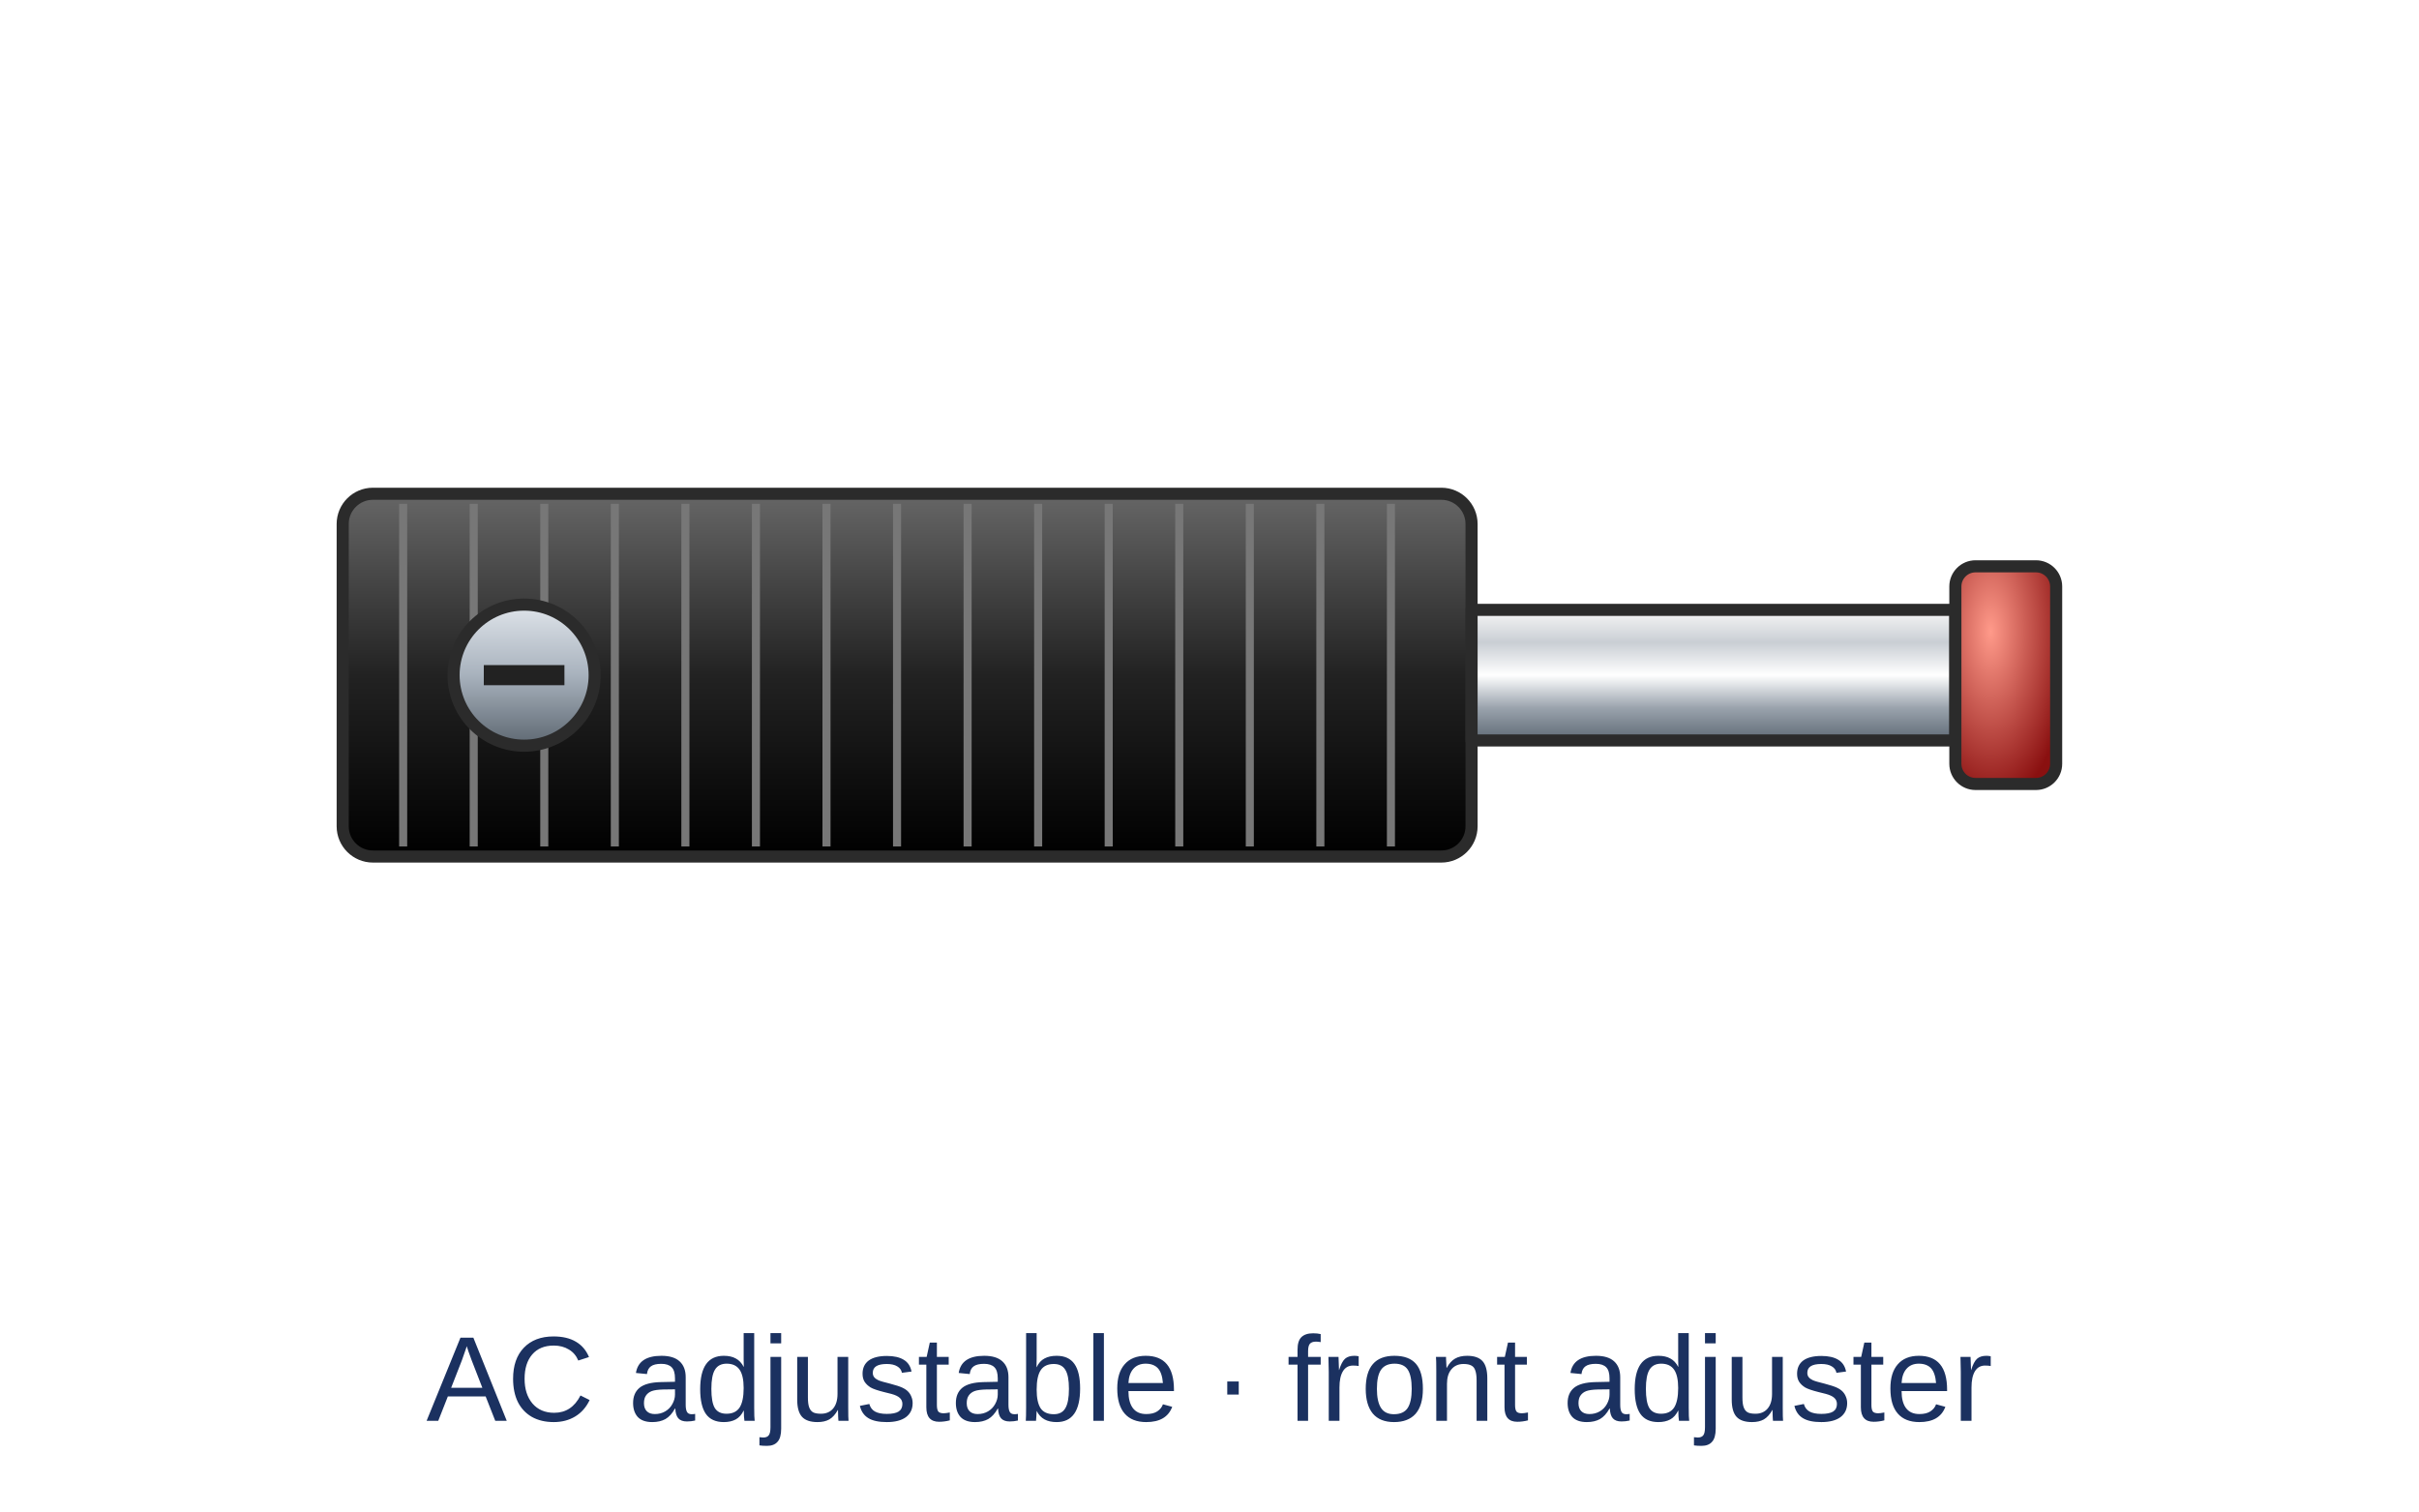
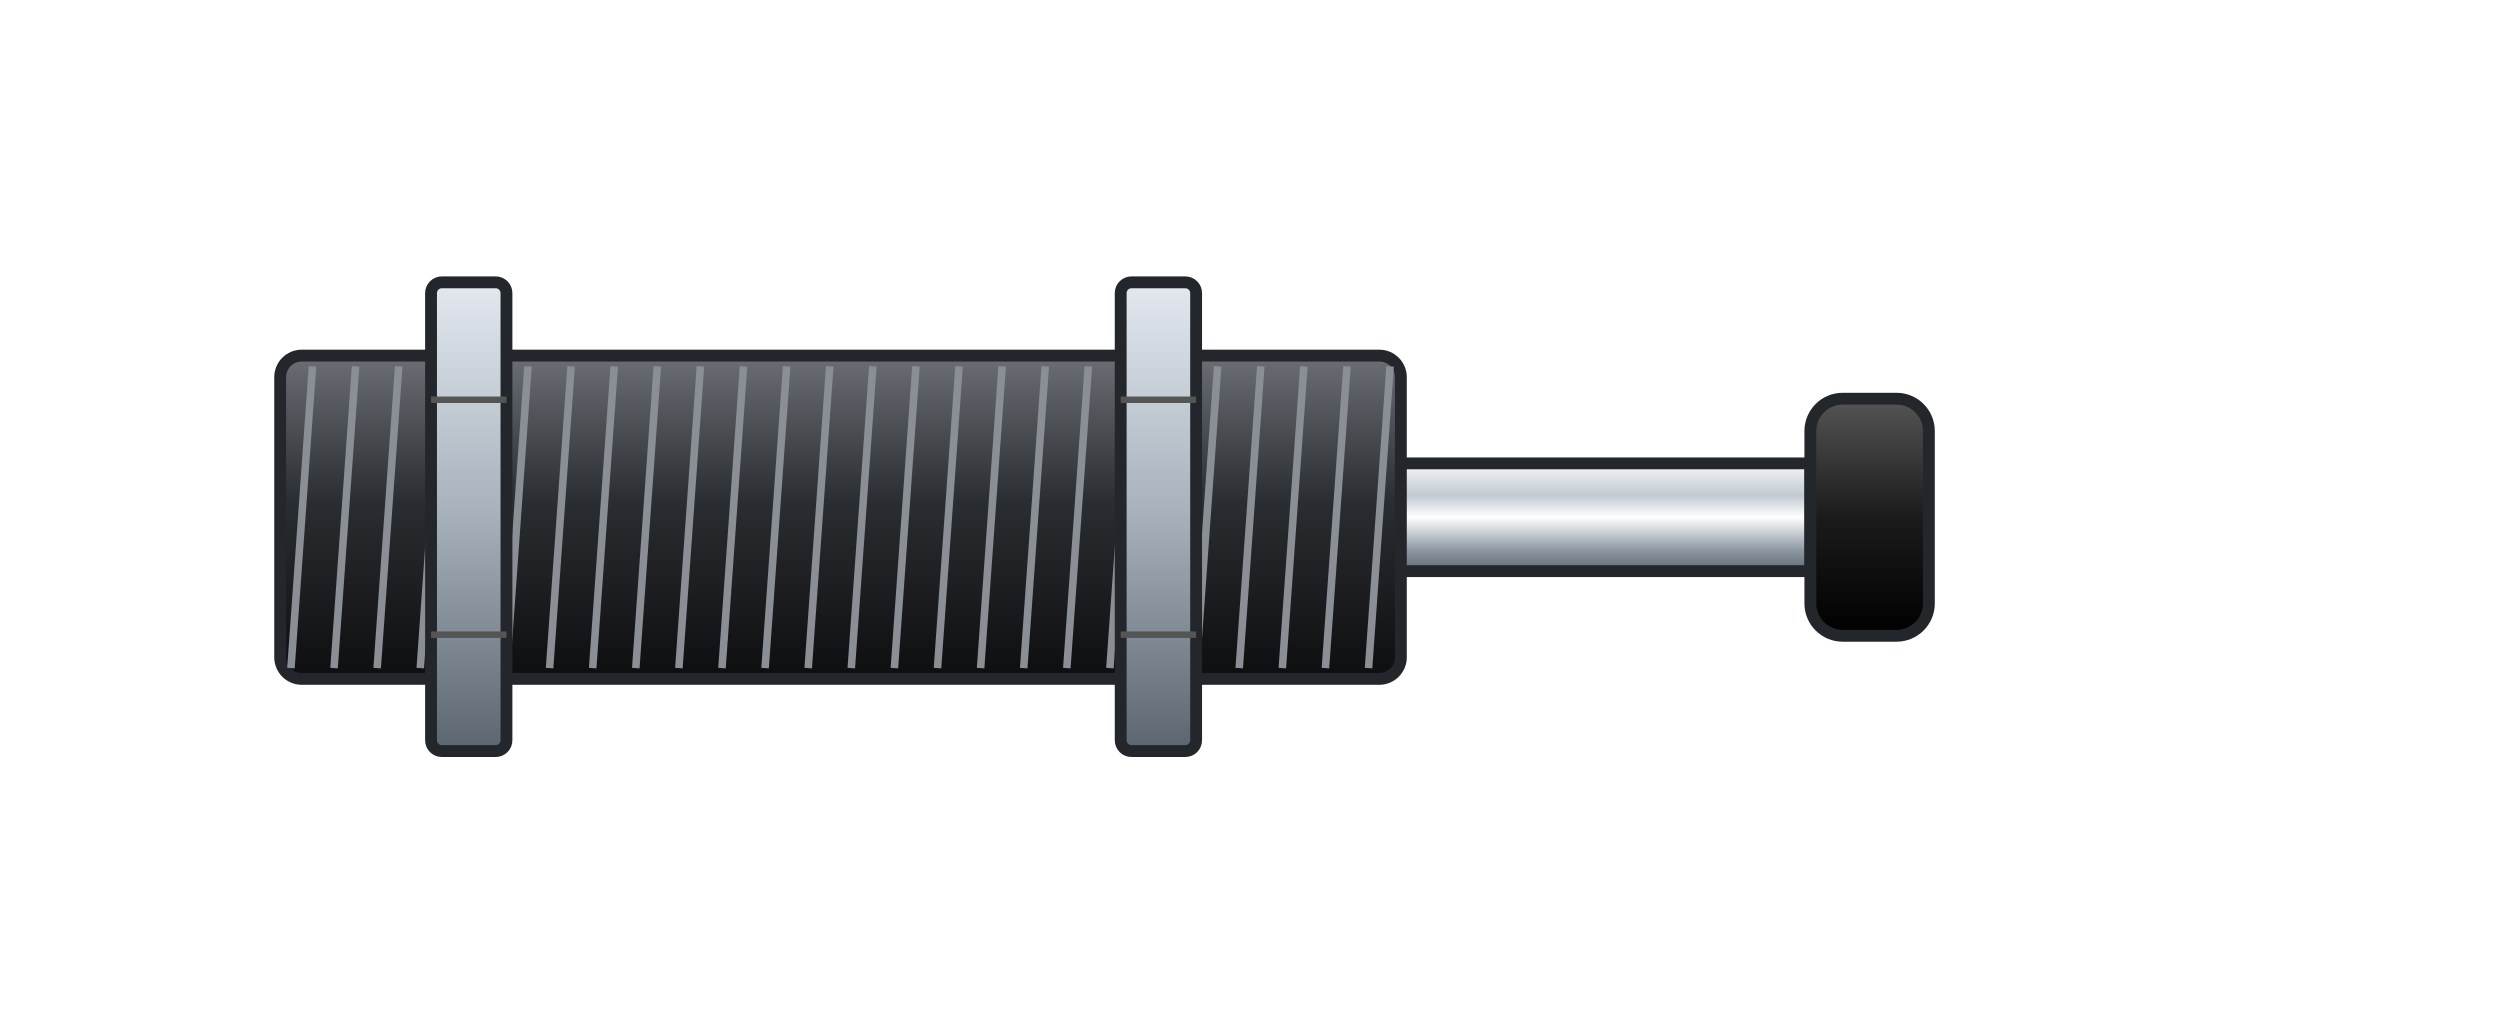
- <svg xmlns="http://www.w3.org/2000/svg" viewBox="0 0 240 150" stroke-linejoin="round">
+ <svg xmlns="http://www.w3.org/2000/svg" viewBox="4 18 232 96" stroke-linejoin="round">
  <defs>
    <linearGradient id="chrome" x1="0" y1="0" x2="0" y2="1">
-       <stop offset="0" stop-color="#f7f7f7" />
-       <stop offset=".25" stop-color="#c9ced4" />
+       <stop offset="0" stop-color="#f4f6f8" />
+       <stop offset=".3" stop-color="#c3cad2" />
      <stop offset=".5" stop-color="#ffffff" />
-       <stop offset=".75" stop-color="#9aa3ad" />
+       <stop offset=".8" stop-color="#8f99a4" />
      <stop offset="1" stop-color="#5f6a75" />
+     </linearGradient>
+     <linearGradient id="black" x1="0" y1="0" x2="0" y2="1">
+       <stop offset="0" stop-color="#6b6f75" />
+       <stop offset=".45" stop-color="#2a2d31" />
+       <stop offset="1" stop-color="#0d0e10" />
    </linearGradient>
    <linearGradient id="yellow" x1="0" y1="0" x2="0" y2="1">
      <stop offset="0" stop-color="#ffe680" />
-       <stop offset=".45" stop-color="#f5c400" />
-       <stop offset="1" stop-color="#a37c00" />
-     </linearGradient>
-     <linearGradient id="zinc" x1="0" y1="0" x2="0" y2="1">
-       <stop offset="0" stop-color="#e6cf6a" />
-       <stop offset=".45" stop-color="#c9a227" />
-       <stop offset="1" stop-color="#7a6112" />
+       <stop offset=".45" stop-color="#f2c000" />
+       <stop offset="1" stop-color="#9c7600" />
    </linearGradient>
    <linearGradient id="blue" x1="0" y1="0" x2="0" y2="1">
-       <stop offset="0" stop-color="#7fb3ff" />
+       <stop offset="0" stop-color="#8dbbff" />
      <stop offset=".45" stop-color="#1f6fe0" />
      <stop offset="1" stop-color="#0b3a86" />
    </linearGradient>
    <linearGradient id="red" x1="0" y1="0" x2="0" y2="1">
      <stop offset="0" stop-color="#ff8a80" />
-       <stop offset=".45" stop-color="#e02020" />
-       <stop offset="1" stop-color="#7a0f0f" />
+       <stop offset=".45" stop-color="#d81c1c" />
+       <stop offset="1" stop-color="#761010" />
    </linearGradient>
    <linearGradient id="steel" x1="0" y1="0" x2="0" y2="1">
-       <stop offset="0" stop-color="#dfe4ea" />
-       <stop offset=".5" stop-color="#a8b2bd" />
-       <stop offset="1" stop-color="#5d6771" />
+       <stop offset="0" stop-color="#e3e8ee" />
+       <stop offset=".5" stop-color="#a6b0bb" />
+       <stop offset="1" stop-color="#5b6570" />
    </linearGradient>
-     <linearGradient id="black" x1="0" y1="0" x2="0" y2="1">
-       <stop offset="0" stop-color="#666" />
-       <stop offset=".5" stop-color="#222" />
+     <linearGradient id="pu" x1="0" y1="0" x2="0" y2="1">
+       <stop offset="0" stop-color="#555" />
+       <stop offset=".5" stop-color="#1b1b1b" />
      <stop offset="1" stop-color="#000" />
    </linearGradient>
-     <radialGradient id="capR" cx=".35" cy=".3" r=".8">
-       <stop offset="0" stop-color="#ff9a8a" />
-       <stop offset="1" stop-color="#8a1010" />
-     </radialGradient>
  </defs>
-   <rect x="34" y="49" width="112" height="36" rx="3" fill="url(#black)" stroke="#2b2b2b" stroke-width="1.2" />
-   <line x1="40" y1="50" x2="40" y2="84" stroke="#777" stroke-width=".8" />
-   <line x1="47" y1="50" x2="47" y2="84" stroke="#777" stroke-width=".8" />
-   <line x1="54" y1="50" x2="54" y2="84" stroke="#777" stroke-width=".8" />
-   <line x1="61" y1="50" x2="61" y2="84" stroke="#777" stroke-width=".8" />
-   <line x1="68" y1="50" x2="68" y2="84" stroke="#777" stroke-width=".8" />
-   <line x1="75" y1="50" x2="75" y2="84" stroke="#777" stroke-width=".8" />
-   <line x1="82" y1="50" x2="82" y2="84" stroke="#777" stroke-width=".8" />
-   <line x1="89" y1="50" x2="89" y2="84" stroke="#777" stroke-width=".8" />
-   <line x1="96" y1="50" x2="96" y2="84" stroke="#777" stroke-width=".8" />
-   <line x1="103" y1="50" x2="103" y2="84" stroke="#777" stroke-width=".8" />
-   <line x1="110" y1="50" x2="110" y2="84" stroke="#777" stroke-width=".8" />
-   <line x1="117" y1="50" x2="117" y2="84" stroke="#777" stroke-width=".8" />
-   <line x1="124" y1="50" x2="124" y2="84" stroke="#777" stroke-width=".8" />
-   <line x1="131" y1="50" x2="131" y2="84" stroke="#777" stroke-width=".8" />
-   <line x1="138" y1="50" x2="138" y2="84" stroke="#777" stroke-width=".8" />
-   <rect x="146" y="60.52" width="48" height="12.96" fill="url(#chrome)" stroke="#2b2b2b" stroke-width="1.2" />
-   <rect x="194" y="56.2" width="10" height="21.6" rx="2" fill="url(#capR)" stroke="#2b2b2b" stroke-width="1.2" />
-   <circle cx="52" cy="67.0" r="7" fill="url(#steel)" stroke="#2b2b2b" stroke-width="1.2" />
-   <line x1="48" y1="67.0" x2="56" y2="67.0" stroke="#222" stroke-width="2" />
-   <text x="120" y="141" font-size="12" fill="#1B3160" font-family="Arial" text-anchor="middle">AC adjustable · front adjuster</text>
+   <rect x="30.0" y="51.0" width="104.0" height="30.0" rx="2" fill="url(#black)" stroke="#23272c" stroke-width="1.1" />
+   <line x1="33.0" y1="52.0" x2="31.0" y2="80.0" stroke="#8a8f96" stroke-width=".7" />
+   <line x1="37.0" y1="52.0" x2="35.0" y2="80.0" stroke="#8a8f96" stroke-width=".7" />
+   <line x1="41.0" y1="52.0" x2="39.0" y2="80.0" stroke="#8a8f96" stroke-width=".7" />
+   <line x1="45.0" y1="52.0" x2="43.0" y2="80.0" stroke="#8a8f96" stroke-width=".7" />
+   <line x1="49.0" y1="52.0" x2="47.0" y2="80.0" stroke="#8a8f96" stroke-width=".7" />
+   <line x1="53.0" y1="52.0" x2="51.0" y2="80.0" stroke="#8a8f96" stroke-width=".7" />
+   <line x1="57.0" y1="52.0" x2="55.0" y2="80.0" stroke="#8a8f96" stroke-width=".7" />
+   <line x1="61.0" y1="52.0" x2="59.0" y2="80.0" stroke="#8a8f96" stroke-width=".7" />
+   <line x1="65.0" y1="52.0" x2="63.0" y2="80.0" stroke="#8a8f96" stroke-width=".7" />
+   <line x1="69.0" y1="52.0" x2="67.0" y2="80.0" stroke="#8a8f96" stroke-width=".7" />
+   <line x1="73.0" y1="52.0" x2="71.0" y2="80.0" stroke="#8a8f96" stroke-width=".7" />
+   <line x1="77.0" y1="52.0" x2="75.0" y2="80.0" stroke="#8a8f96" stroke-width=".7" />
+   <line x1="81.0" y1="52.0" x2="79.0" y2="80.0" stroke="#8a8f96" stroke-width=".7" />
+   <line x1="85.0" y1="52.0" x2="83.0" y2="80.0" stroke="#8a8f96" stroke-width=".7" />
+   <line x1="89.0" y1="52.0" x2="87.0" y2="80.0" stroke="#8a8f96" stroke-width=".7" />
+   <line x1="93.0" y1="52.0" x2="91.0" y2="80.0" stroke="#8a8f96" stroke-width=".7" />
+   <line x1="97.0" y1="52.0" x2="95.0" y2="80.0" stroke="#8a8f96" stroke-width=".7" />
+   <line x1="101.0" y1="52.0" x2="99.0" y2="80.0" stroke="#8a8f96" stroke-width=".7" />
+   <line x1="105.0" y1="52.0" x2="103.0" y2="80.0" stroke="#8a8f96" stroke-width=".7" />
+   <line x1="109.0" y1="52.0" x2="107.0" y2="80.0" stroke="#8a8f96" stroke-width=".7" />
+   <line x1="113.0" y1="52.0" x2="111.0" y2="80.0" stroke="#8a8f96" stroke-width=".7" />
+   <line x1="117.0" y1="52.0" x2="115.0" y2="80.0" stroke="#8a8f96" stroke-width=".7" />
+   <line x1="121.0" y1="52.0" x2="119.0" y2="80.0" stroke="#8a8f96" stroke-width=".7" />
+   <line x1="125.0" y1="52.0" x2="123.0" y2="80.0" stroke="#8a8f96" stroke-width=".7" />
+   <line x1="129.0" y1="52.0" x2="127.0" y2="80.0" stroke="#8a8f96" stroke-width=".7" />
+   <line x1="133.0" y1="52.0" x2="131.0" y2="80.0" stroke="#8a8f96" stroke-width=".7" />
+   <rect x="44.0" y="44.2" width="7.0" height="43.5" rx="1" fill="url(#steel)" stroke="#23272c" stroke-width="1.1" />
+   <line x1="44" y1="55.1" x2="51" y2="55.1" stroke="#555" stroke-width=".6" />
+   <line x1="44" y1="76.9" x2="51" y2="76.9" stroke="#555" stroke-width=".6" />
+   <rect x="108.0" y="44.2" width="7.0" height="43.5" rx="1" fill="url(#steel)" stroke="#23272c" stroke-width="1.1" />
+   <line x1="108" y1="55.1" x2="115" y2="55.1" stroke="#555" stroke-width=".6" />
+   <line x1="108" y1="76.9" x2="115" y2="76.9" stroke="#555" stroke-width=".6" />
+   <rect x="134.0" y="61.0" width="38.0" height="10.0" rx="0" fill="url(#chrome)" stroke="#23272c" stroke-width="1.1" />
+   <rect x="172.0" y="55.0" width="11.0" height="22.0" rx="3" fill="url(#pu)" stroke="#23272c" stroke-width="1.1" />
</svg>
